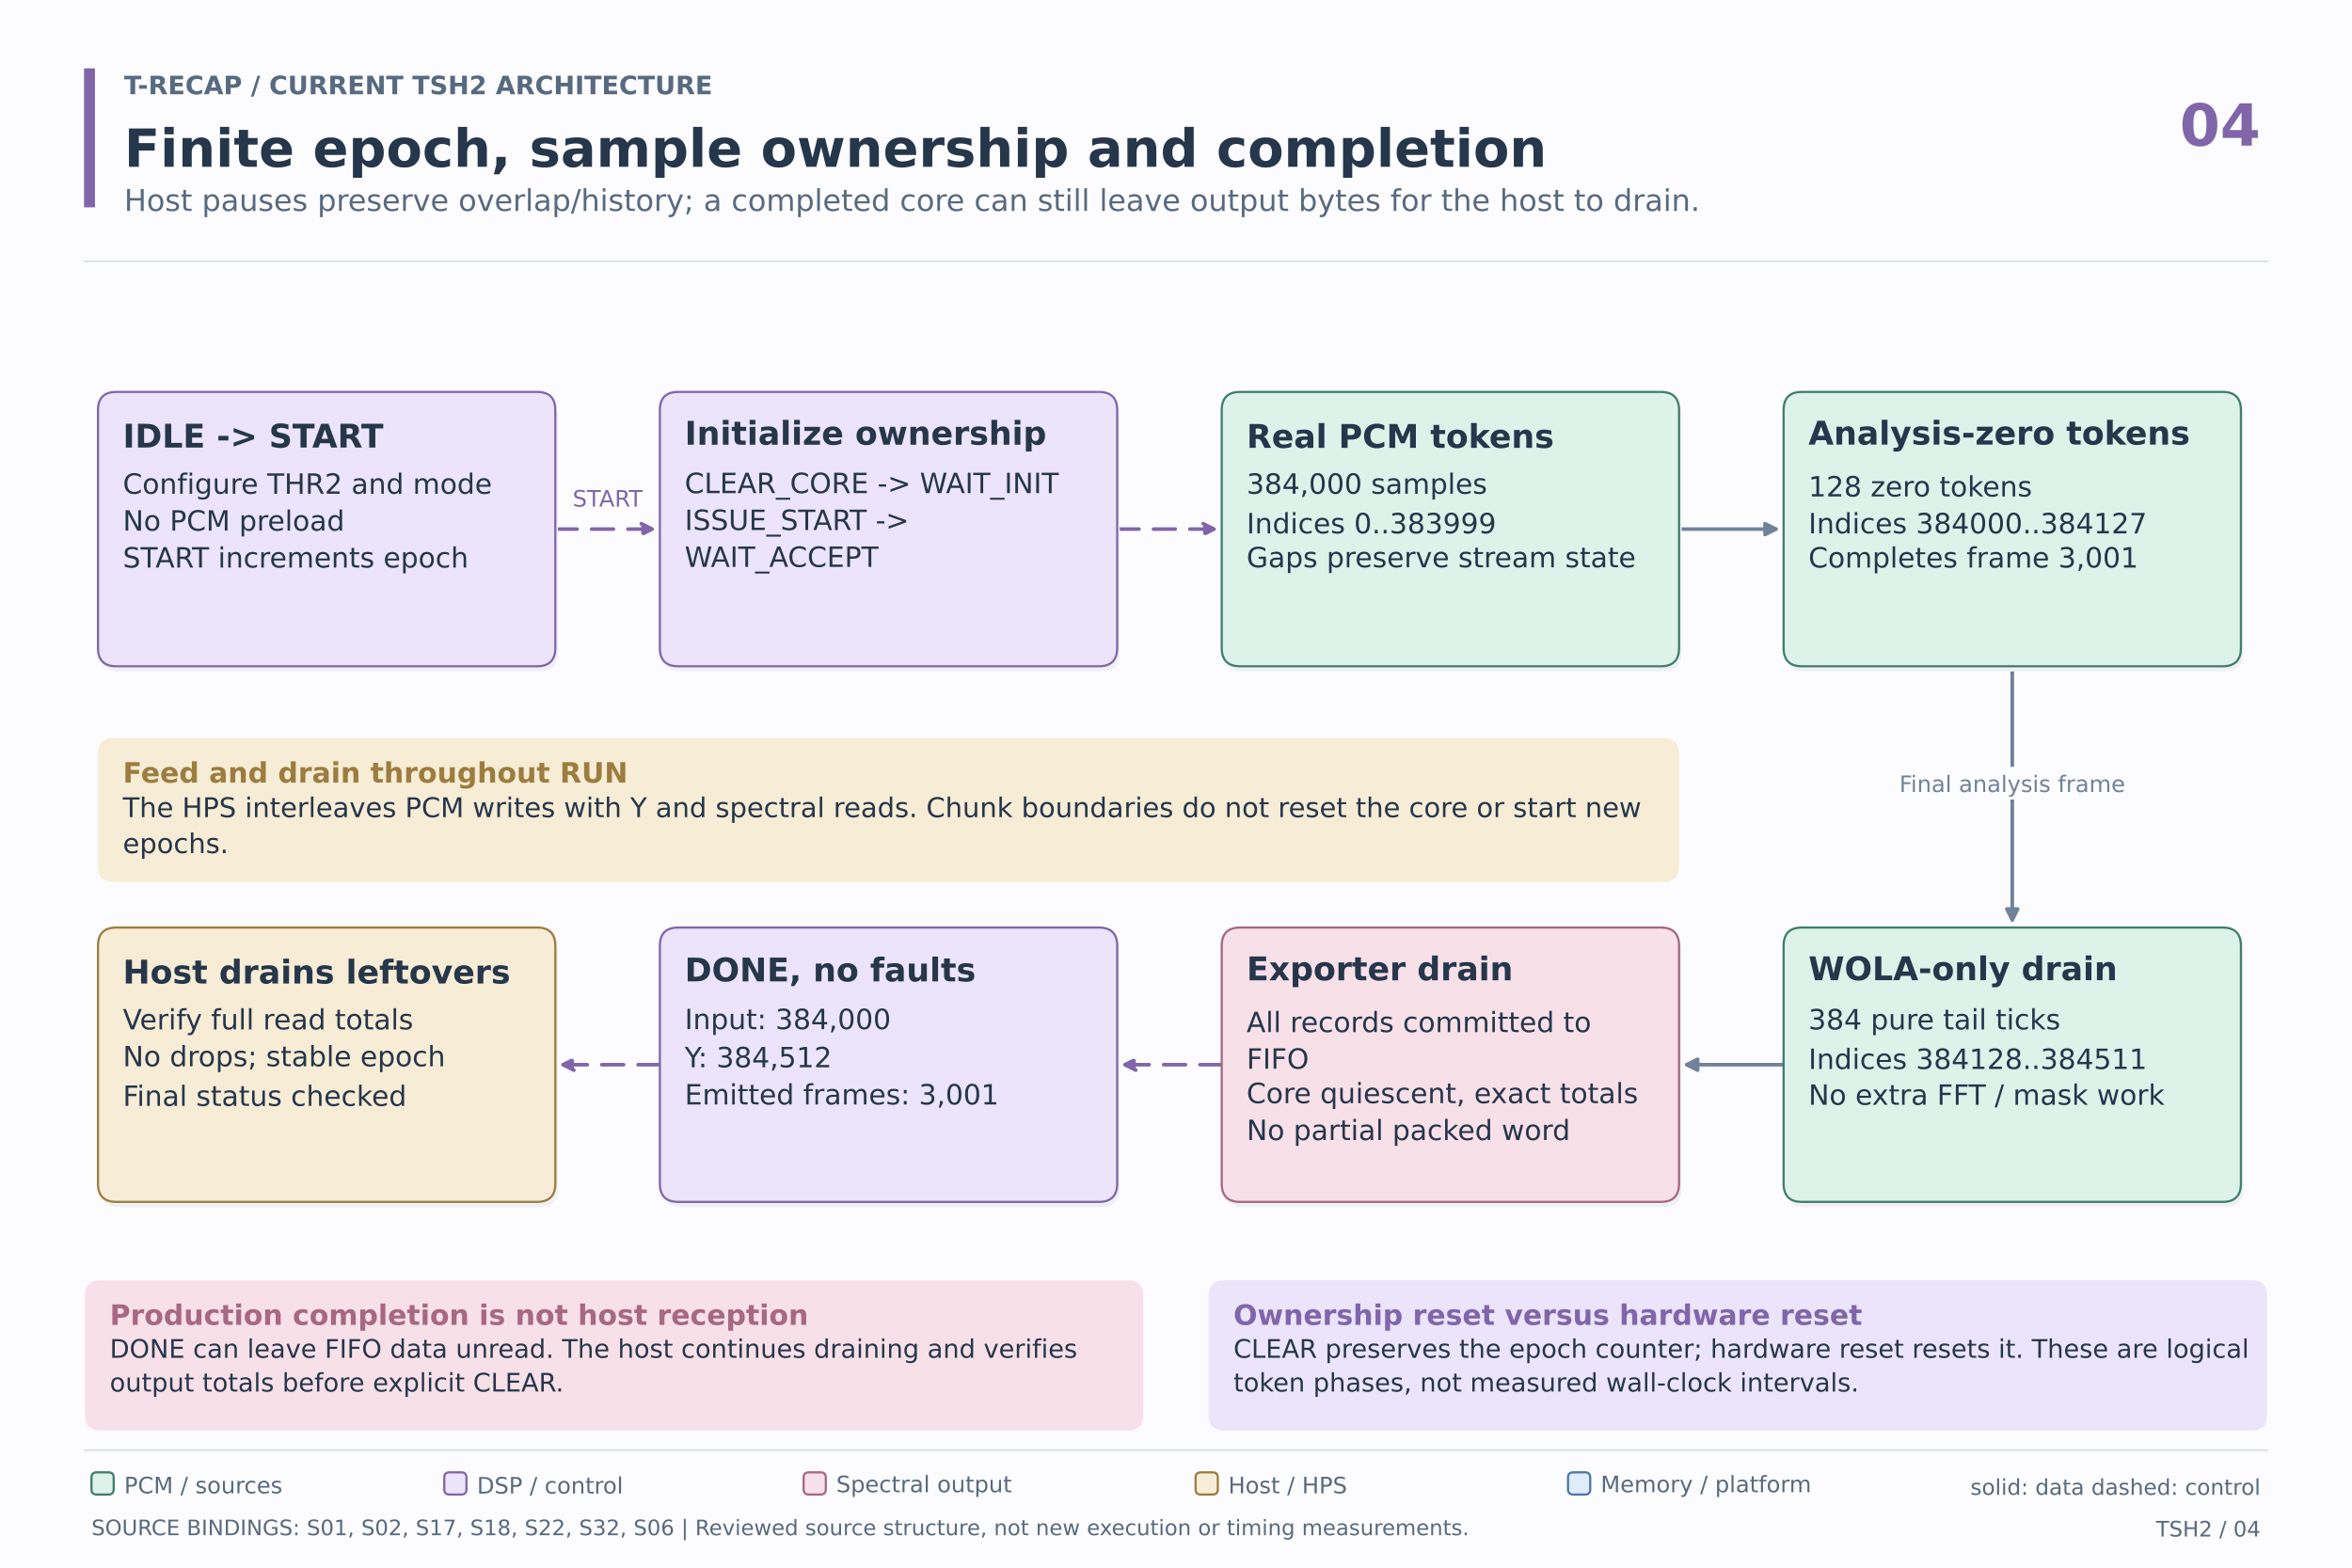
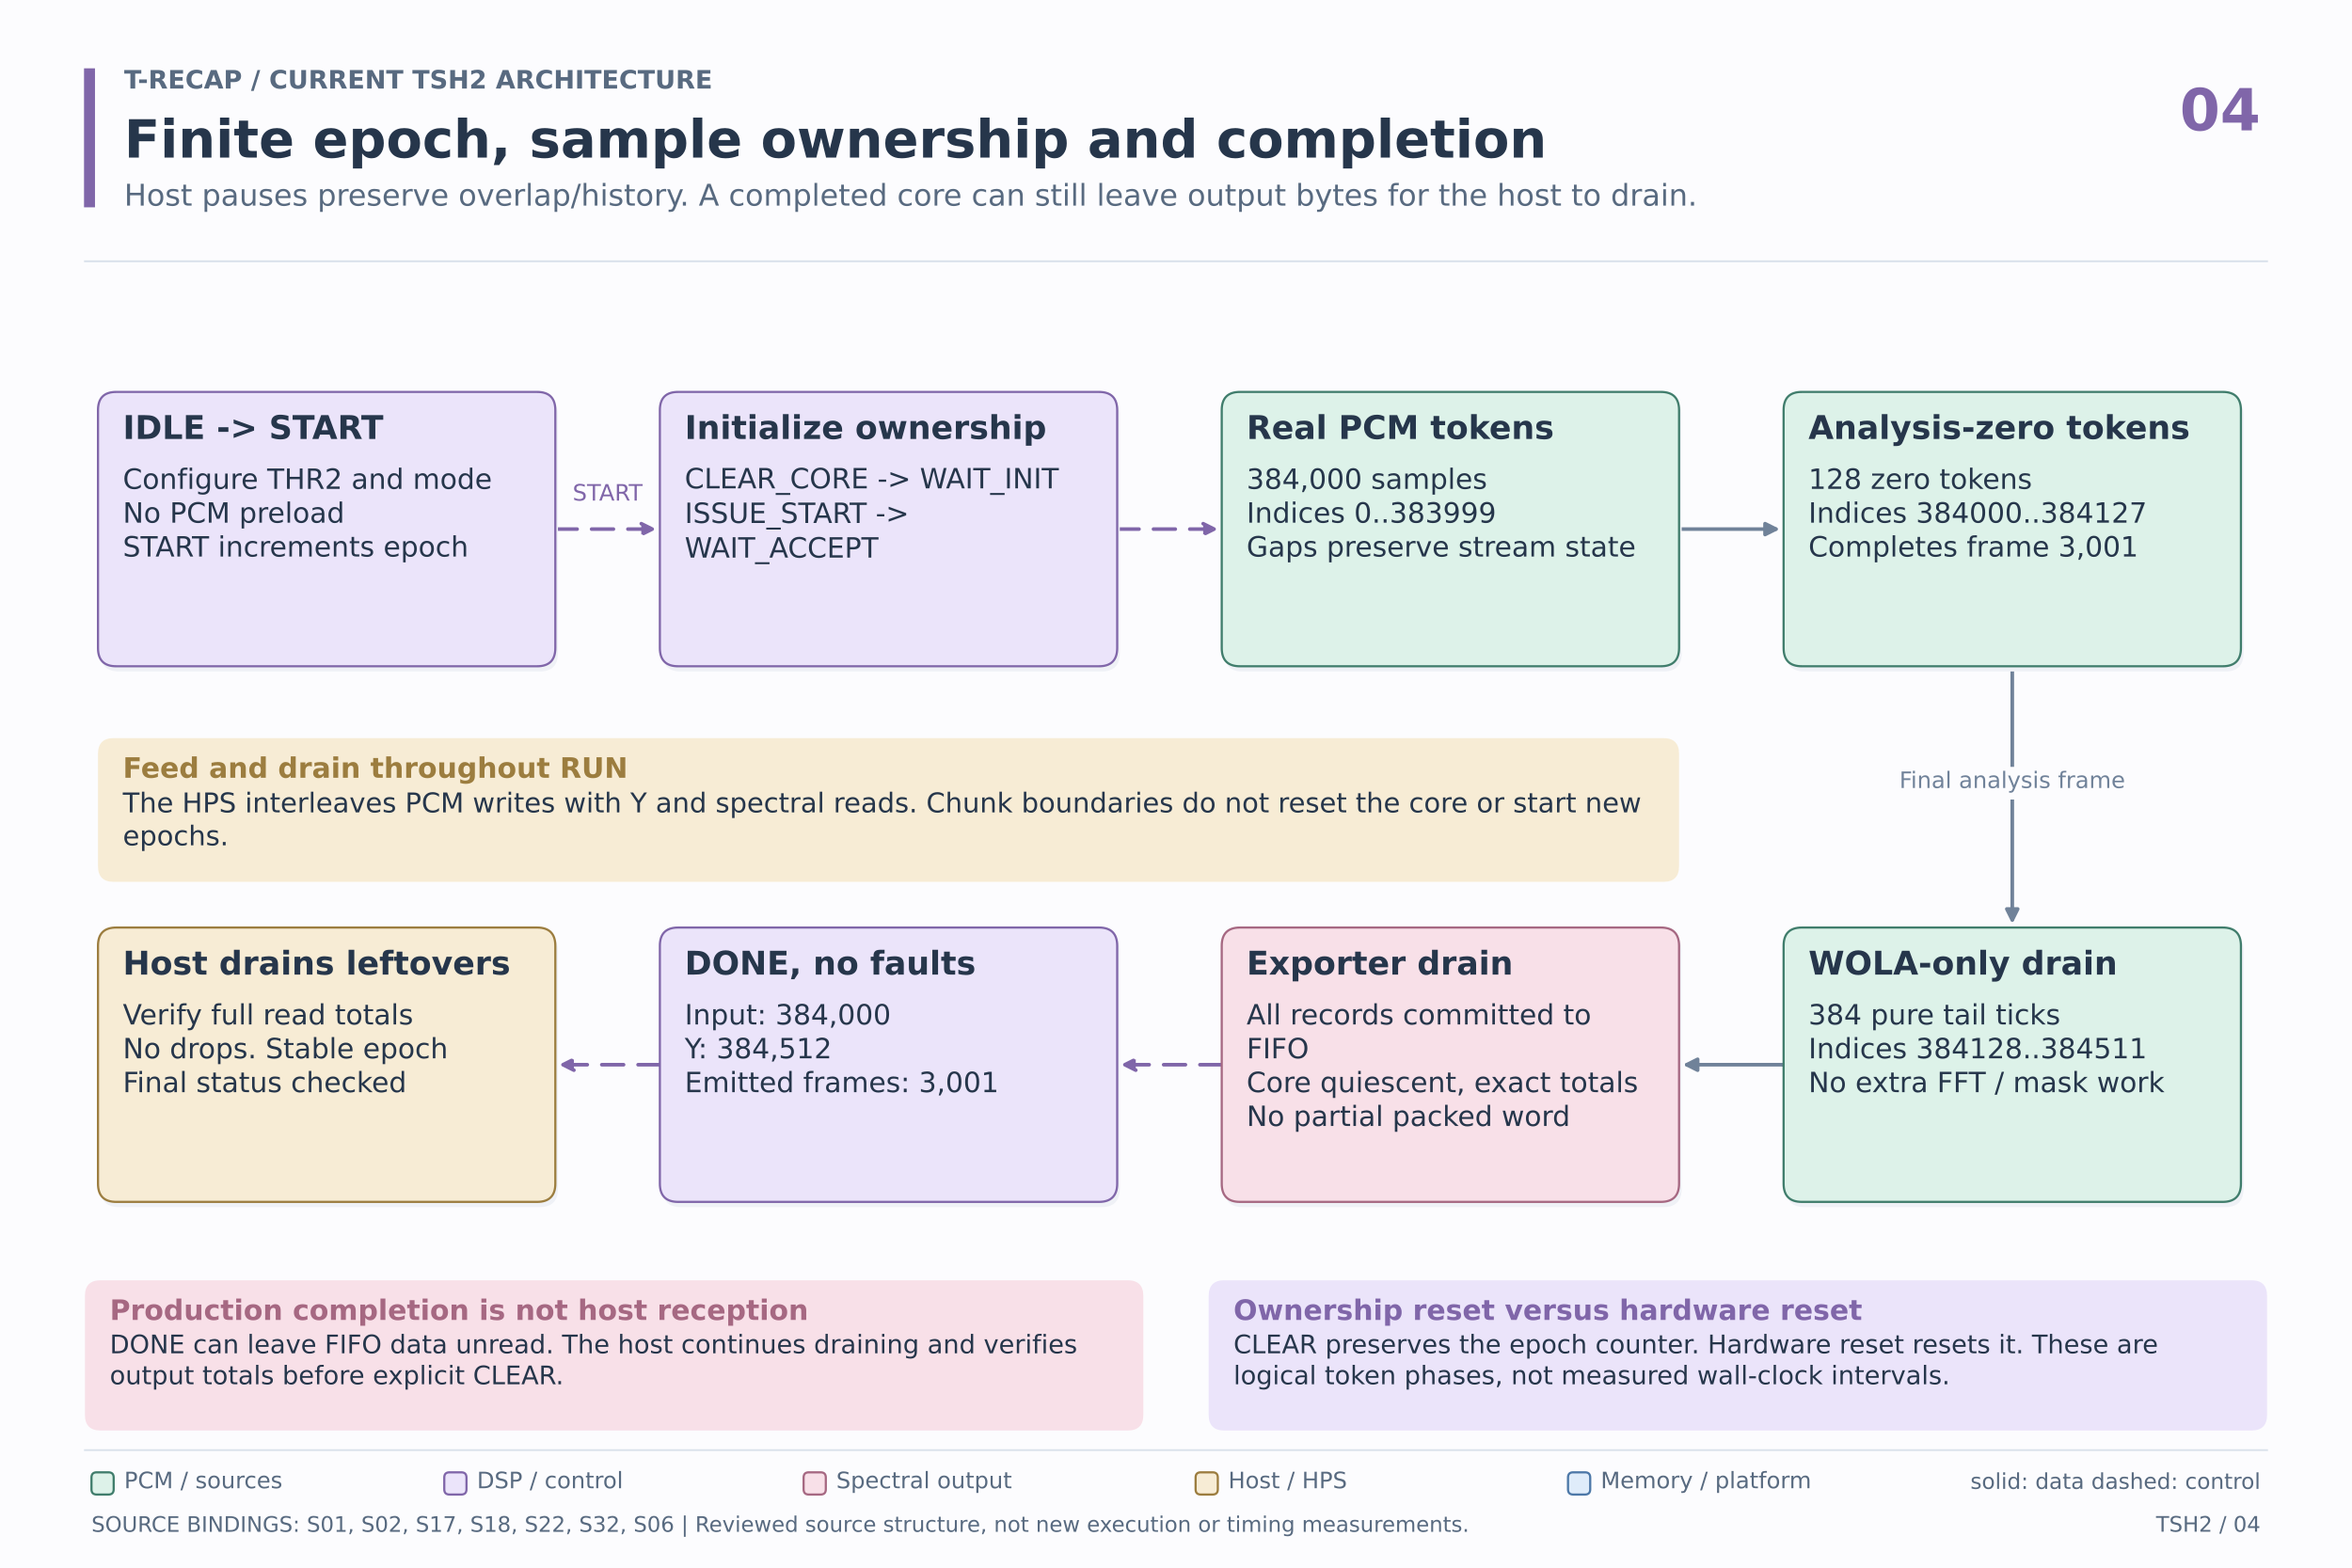
<svg xmlns="http://www.w3.org/2000/svg" width="1296pt" height="864pt" viewBox="0 0 1296 864" version="1.1">
  <defs>
    <style type="text/css">*{stroke-linejoin: round; stroke-linecap: butt}</style>
  </defs>
  <g id="figure_1">
    <g id="patch_1">
      <path d="M 0 864 L 1296 864 L 1296 0 L 0 0 z " style="fill: #fcfcfe" />
    </g>
    <g id="axes_1">
      <g id="patch_2">
        <path d="M 0 0 L 1296 0 L 1296 864 L 0 864 z " clip-path="url(#p8a27c2ca8c)" style="fill: #fcfcfe; stroke: #fcfcfe; stroke-linejoin: miter" />
      </g>
      <g id="patch_3">
        <path d="M 46.8 38.16 L 51.84 38.16 L 51.84 113.76 L 46.8 113.76 z " clip-path="url(#p8a27c2ca8c)" style="fill: #8066a9; stroke: #8066a9; stroke-linejoin: miter" />
      </g>
      <g id="line2d_1">
        <path d="M 306 291.6 " clip-path="url(#p8a27c2ca8c)" style="fill: none; stroke-dasharray: 12,8; stroke-dashoffset: 0; stroke: #8066a9; stroke-width: 2" />
      </g>
      <g id="patch_4">
        <path d="M 306 291.6 Q 333.8 291.6 359.364 291.6 " clip-path="url(#p8a27c2ca8c)" style="fill: none; stroke-dasharray: 12,8; stroke-dashoffset: 0; stroke: #8066a9; stroke-width: 2; stroke-linecap: round" />
        <path d="M 353.364 288.6 L 359.364 291.6 L 353.364 294.6 z " clip-path="url(#p8a27c2ca8c)" style="fill: #8066a9; stroke-dasharray: 12,8; stroke-dashoffset: 0; stroke: #8066a9; stroke-width: 2; stroke-linecap: round" />
      </g>
      <g id="line2d_2">
        <path d="M 615.6 291.6 " clip-path="url(#p8a27c2ca8c)" style="fill: none; stroke-dasharray: 12,8; stroke-dashoffset: 0; stroke: #8066a9; stroke-width: 2" />
      </g>
      <g id="patch_5">
        <path d="M 615.6 291.6 Q 643.4 291.6 668.964 291.6 " clip-path="url(#p8a27c2ca8c)" style="fill: none; stroke-dasharray: 12,8; stroke-dashoffset: 0; stroke: #8066a9; stroke-width: 2; stroke-linecap: round" />
        <path d="M 662.964 288.6 L 668.964 291.6 L 662.964 294.6 z " clip-path="url(#p8a27c2ca8c)" style="fill: #8066a9; stroke-dasharray: 12,8; stroke-dashoffset: 0; stroke: #8066a9; stroke-width: 2; stroke-linecap: round" />
      </g>
      <g id="line2d_3">
        <path d="M 925.2 291.6 " clip-path="url(#p8a27c2ca8c)" style="fill: none; stroke: #708299; stroke-width: 2; stroke-linecap: square" />
      </g>
      <g id="patch_6">
        <path d="M 925.2 291.6 Q 953 291.6 978.564 291.6 " clip-path="url(#p8a27c2ca8c)" style="fill: none; stroke: #708299; stroke-width: 2; stroke-linecap: round" />
        <path d="M 972.564 288.6 L 978.564 291.6 L 972.564 294.6 z " clip-path="url(#p8a27c2ca8c)" style="fill: #708299; stroke: #708299; stroke-width: 2; stroke-linecap: round" />
      </g>
      <g id="line2d_4">
        <path d="M 1108.8 367.2 " clip-path="url(#p8a27c2ca8c)" style="fill: none; stroke: #708299; stroke-width: 2; stroke-linecap: square" />
      </g>
      <g id="patch_7">
        <path d="M 1108.8 367.2 Q 1108.8 438.2 1108.8 506.964 " clip-path="url(#p8a27c2ca8c)" style="fill: none; stroke: #708299; stroke-width: 2; stroke-linecap: round" />
        <path d="M 1111.8 500.964 L 1108.8 506.964 L 1105.8 500.964 z " clip-path="url(#p8a27c2ca8c)" style="fill: #708299; stroke: #708299; stroke-width: 2; stroke-linecap: round" />
      </g>
      <g id="line2d_5">
        <path d="M 982.8 586.8 " clip-path="url(#p8a27c2ca8c)" style="fill: none; stroke: #708299; stroke-width: 2; stroke-linecap: square" />
      </g>
      <g id="patch_8">
        <path d="M 982.8 586.8 Q 955 586.8 929.436 586.8 " clip-path="url(#p8a27c2ca8c)" style="fill: none; stroke: #708299; stroke-width: 2; stroke-linecap: round" />
        <path d="M 935.436 589.8 L 929.436 586.8 L 935.436 583.8 z " clip-path="url(#p8a27c2ca8c)" style="fill: #708299; stroke: #708299; stroke-width: 2; stroke-linecap: round" />
      </g>
      <g id="line2d_6">
        <path d="M 673.2 586.8 " clip-path="url(#p8a27c2ca8c)" style="fill: none; stroke-dasharray: 12,8; stroke-dashoffset: 0; stroke: #8066a9; stroke-width: 2" />
      </g>
      <g id="patch_9">
        <path d="M 673.2 586.8 Q 645.4 586.8 619.836 586.8 " clip-path="url(#p8a27c2ca8c)" style="fill: none; stroke-dasharray: 12,8; stroke-dashoffset: 0; stroke: #8066a9; stroke-width: 2; stroke-linecap: round" />
        <path d="M 625.836 589.8 L 619.836 586.8 L 625.836 583.8 z " clip-path="url(#p8a27c2ca8c)" style="fill: #8066a9; stroke-dasharray: 12,8; stroke-dashoffset: 0; stroke: #8066a9; stroke-width: 2; stroke-linecap: round" />
      </g>
      <g id="line2d_7">
        <path d="M 363.6 586.8 " clip-path="url(#p8a27c2ca8c)" style="fill: none; stroke-dasharray: 12,8; stroke-dashoffset: 0; stroke: #8066a9; stroke-width: 2" />
      </g>
      <g id="patch_10">
        <path d="M 363.6 586.8 Q 335.8 586.8 310.236 586.8 " clip-path="url(#p8a27c2ca8c)" style="fill: none; stroke-dasharray: 12,8; stroke-dashoffset: 0; stroke: #8066a9; stroke-width: 2; stroke-linecap: round" />
        <path d="M 316.236 589.8 L 310.236 586.8 L 316.236 583.8 z " clip-path="url(#p8a27c2ca8c)" style="fill: #8066a9; stroke-dasharray: 12,8; stroke-dashoffset: 0; stroke: #8066a9; stroke-width: 2; stroke-linecap: round" />
      </g>
      <g id="line2d_8">
        <path d="M 46.8 144 L 1249.2 144 " clip-path="url(#p8a27c2ca8c)" style="fill: none; stroke: #d8e0ea; stroke-linecap: square" />
      </g>
      <g id="patch_11">
        <path d="M 65.52 218.88 L 297.36 218.88 Q 307.44 218.88 307.44 228.96 L 307.44 360 Q 307.44 370.08 297.36 370.08 L 65.52 370.08 Q 55.44 370.08 55.44 360 L 55.44 228.96 Q 55.44 218.88 65.52 218.88 z " clip-path="url(#p8a27c2ca8c)" style="fill: #eff1f6" />
      </g>
      <g id="patch_12">
        <path d="M 375.12 218.88 L 606.96 218.88 Q 617.04 218.88 617.04 228.96 L 617.04 360 Q 617.04 370.08 606.96 370.08 L 375.12 370.08 Q 365.04 370.08 365.04 360 L 365.04 228.96 Q 365.04 218.88 375.12 218.88 z " clip-path="url(#p8a27c2ca8c)" style="fill: #eff1f6" />
      </g>
      <g id="patch_13">
        <path d="M 684.72 218.88 L 916.56 218.88 Q 926.64 218.88 926.64 228.96 L 926.64 360 Q 926.64 370.08 916.56 370.08 L 684.72 370.08 Q 674.64 370.08 674.64 360 L 674.64 228.96 Q 674.64 218.88 684.72 218.88 z " clip-path="url(#p8a27c2ca8c)" style="fill: #eff1f6" />
      </g>
      <g id="patch_14">
        <path d="M 994.32 218.88 L 1226.16 218.88 Q 1236.24 218.88 1236.24 228.96 L 1236.24 360 Q 1236.24 370.08 1226.16 370.08 L 994.32 370.08 Q 984.24 370.08 984.24 360 L 984.24 228.96 Q 984.24 218.88 994.32 218.88 z " clip-path="url(#p8a27c2ca8c)" style="fill: #eff1f6" />
      </g>
      <g id="patch_15">
        <path d="M 65.52 514.08 L 297.36 514.08 Q 307.44 514.08 307.44 524.16 L 307.44 655.2 Q 307.44 665.28 297.36 665.28 L 65.52 665.28 Q 55.44 665.28 55.44 655.2 L 55.44 524.16 Q 55.44 514.08 65.52 514.08 z " clip-path="url(#p8a27c2ca8c)" style="fill: #eff1f6" />
      </g>
      <g id="patch_16">
        <path d="M 375.12 514.08 L 606.96 514.08 Q 617.04 514.08 617.04 524.16 L 617.04 655.2 Q 617.04 665.28 606.96 665.28 L 375.12 665.28 Q 365.04 665.28 365.04 655.2 L 365.04 524.16 Q 365.04 514.08 375.12 514.08 z " clip-path="url(#p8a27c2ca8c)" style="fill: #eff1f6" />
      </g>
      <g id="patch_17">
        <path d="M 684.72 514.08 L 916.56 514.08 Q 926.64 514.08 926.64 524.16 L 926.64 655.2 Q 926.64 665.28 916.56 665.28 L 684.72 665.28 Q 674.64 665.28 674.64 655.2 L 674.64 524.16 Q 674.64 514.08 684.72 514.08 z " clip-path="url(#p8a27c2ca8c)" style="fill: #eff1f6" />
      </g>
      <g id="patch_18">
        <path d="M 994.32 514.08 L 1226.16 514.08 Q 1236.24 514.08 1236.24 524.16 L 1236.24 655.2 Q 1236.24 665.28 1226.16 665.28 L 994.32 665.28 Q 984.24 665.28 984.24 655.2 L 984.24 524.16 Q 984.24 514.08 994.32 514.08 z " clip-path="url(#p8a27c2ca8c)" style="fill: #eff1f6" />
      </g>
      <g id="patch_19">
        <path d="M 62.64 406.8 L 916.56 406.8 Q 925.2 406.8 925.2 415.44 L 925.2 477.36 Q 925.2 486 916.56 486 L 62.64 486 Q 54 486 54 477.36 L 54 415.44 Q 54 406.8 62.64 406.8 z " clip-path="url(#p8a27c2ca8c)" style="fill: #f7ecd5" />
      </g>
      <g id="patch_20">
        <path d="M 55.44 705.6 L 621.36 705.6 Q 630 705.6 630 714.24 L 630 779.76 Q 630 788.4 621.36 788.4 L 55.44 788.4 Q 46.8 788.4 46.8 779.76 L 46.8 714.24 Q 46.8 705.6 55.44 705.6 z " clip-path="url(#p8a27c2ca8c)" style="fill: #f8e0e8" />
      </g>
      <g id="patch_21">
        <path d="M 674.64 705.6 L 1240.56 705.6 Q 1249.2 705.6 1249.2 714.24 L 1249.2 779.76 Q 1249.2 788.4 1240.56 788.4 L 674.64 788.4 Q 666 788.4 666 779.76 L 666 714.24 Q 666 705.6 674.64 705.6 z " clip-path="url(#p8a27c2ca8c)" style="fill: #ebe4fa" />
      </g>
      <g id="line2d_9">
        <path d="M 46.8 799.2 L 1249.2 799.2 " clip-path="url(#p8a27c2ca8c)" style="fill: none; stroke: #d8e0ea; stroke-linecap: square" />
      </g>
      <g id="patch_22">
        <path d="M 53.28 811.44 L 59.76 811.44 Q 62.64 811.44 62.64 814.32 L 62.64 820.8 Q 62.64 823.68 59.76 823.68 L 53.28 823.68 Q 50.4 823.68 50.4 820.8 L 50.4 814.32 Q 50.4 811.44 53.28 811.44 z " clip-path="url(#p8a27c2ca8c)" style="fill: #ddf2e9; stroke: #407d6c; stroke-width: 1.2; stroke-linejoin: miter" />
      </g>
      <g id="patch_23">
        <path d="M 247.68 811.44 L 254.16 811.44 Q 257.04 811.44 257.04 814.32 L 257.04 820.8 Q 257.04 823.68 254.16 823.68 L 247.68 823.68 Q 244.8 823.68 244.8 820.8 L 244.8 814.32 Q 244.8 811.44 247.68 811.44 z " clip-path="url(#p8a27c2ca8c)" style="fill: #ebe4fa; stroke: #8066a9; stroke-width: 1.2; stroke-linejoin: miter" />
      </g>
      <g id="patch_24">
        <path d="M 445.68 811.44 L 452.16 811.44 Q 455.04 811.44 455.04 814.32 L 455.04 820.8 Q 455.04 823.68 452.16 823.68 L 445.68 823.68 Q 442.8 823.68 442.8 820.8 L 442.8 814.32 Q 442.8 811.44 445.68 811.44 z " clip-path="url(#p8a27c2ca8c)" style="fill: #f8e0e8; stroke: #a66882; stroke-width: 1.2; stroke-linejoin: miter" />
      </g>
      <g id="patch_25">
        <path d="M 661.68 811.44 L 668.16 811.44 Q 671.04 811.44 671.04 814.32 L 671.04 820.8 Q 671.04 823.68 668.16 823.68 L 661.68 823.68 Q 658.8 823.68 658.8 820.8 L 658.8 814.32 Q 658.8 811.44 661.68 811.44 z " clip-path="url(#p8a27c2ca8c)" style="fill: #f7ecd5; stroke: #9c7d3f; stroke-width: 1.2; stroke-linejoin: miter" />
      </g>
      <g id="patch_26">
        <path d="M 866.88 811.44 L 873.36 811.44 Q 876.24 811.44 876.24 814.32 L 876.24 820.8 Q 876.24 823.68 873.36 823.68 L 866.88 823.68 Q 864 823.68 864 820.8 L 864 814.32 Q 864 811.44 866.88 811.44 z " clip-path="url(#p8a27c2ca8c)" style="fill: #dfecfa; stroke: #4d78a8; stroke-width: 1.2; stroke-linejoin: miter" />
      </g>
      <g id="patch_27">
        <path d="M 64.08 216 L 295.92 216 Q 306 216 306 226.08 L 306 357.12 Q 306 367.2 295.92 367.2 L 64.08 367.2 Q 54 367.2 54 357.12 L 54 226.08 Q 54 216 64.08 216 z " clip-path="url(#p8a27c2ca8c)" style="fill: #ebe4fa; stroke: #8066a9; stroke-width: 1.2; stroke-linejoin: miter" />
      </g>
      <g id="patch_28">
        <path d="M 373.68 216 L 605.52 216 Q 615.6 216 615.6 226.08 L 615.6 357.12 Q 615.6 367.2 605.52 367.2 L 373.68 367.2 Q 363.6 367.2 363.6 357.12 L 363.6 226.08 Q 363.6 216 373.68 216 z " clip-path="url(#p8a27c2ca8c)" style="fill: #ebe4fa; stroke: #8066a9; stroke-width: 1.2; stroke-linejoin: miter" />
      </g>
      <g id="patch_29">
        <path d="M 683.28 216 L 915.12 216 Q 925.2 216 925.2 226.08 L 925.2 357.12 Q 925.2 367.2 915.12 367.2 L 683.28 367.2 Q 673.2 367.2 673.2 357.12 L 673.2 226.08 Q 673.2 216 683.28 216 z " clip-path="url(#p8a27c2ca8c)" style="fill: #ddf2e9; stroke: #407d6c; stroke-width: 1.2; stroke-linejoin: miter" />
      </g>
      <g id="patch_30">
        <path d="M 992.88 216 L 1224.72 216 Q 1234.8 216 1234.8 226.08 L 1234.8 357.12 Q 1234.8 367.2 1224.72 367.2 L 992.88 367.2 Q 982.8 367.2 982.8 357.12 L 982.8 226.08 Q 982.8 216 992.88 216 z " clip-path="url(#p8a27c2ca8c)" style="fill: #ddf2e9; stroke: #407d6c; stroke-width: 1.2; stroke-linejoin: miter" />
      </g>
      <g id="patch_31">
        <path d="M 64.08 511.2 L 295.92 511.2 Q 306 511.2 306 521.28 L 306 652.32 Q 306 662.4 295.92 662.4 L 64.08 662.4 Q 54 662.4 54 652.32 L 54 521.28 Q 54 511.2 64.08 511.2 z " clip-path="url(#p8a27c2ca8c)" style="fill: #f7ecd5; stroke: #9c7d3f; stroke-width: 1.2; stroke-linejoin: miter" />
      </g>
      <g id="patch_32">
        <path d="M 373.68 511.2 L 605.52 511.2 Q 615.6 511.2 615.6 521.28 L 615.6 652.32 Q 615.6 662.4 605.52 662.4 L 373.68 662.4 Q 363.6 662.4 363.6 652.32 L 363.6 521.28 Q 363.6 511.2 373.68 511.2 z " clip-path="url(#p8a27c2ca8c)" style="fill: #ebe4fa; stroke: #8066a9; stroke-width: 1.2; stroke-linejoin: miter" />
      </g>
      <g id="patch_33">
        <path d="M 683.28 511.2 L 915.12 511.2 Q 925.2 511.2 925.2 521.28 L 925.2 652.32 Q 925.2 662.4 915.12 662.4 L 683.28 662.4 Q 673.2 662.4 673.2 652.32 L 673.2 521.28 Q 673.2 511.2 683.28 511.2 z " clip-path="url(#p8a27c2ca8c)" style="fill: #f8e0e8; stroke: #a66882; stroke-width: 1.2; stroke-linejoin: miter" />
      </g>
      <g id="patch_34">
        <path d="M 992.88 511.2 L 1224.72 511.2 Q 1234.8 511.2 1234.8 521.28 L 1234.8 652.32 Q 1234.8 662.4 1224.72 662.4 L 992.88 662.4 Q 982.8 662.4 982.8 652.32 L 982.8 521.28 Q 982.8 511.2 992.88 511.2 z " clip-path="url(#p8a27c2ca8c)" style="fill: #ddf2e9; stroke: #407d6c; stroke-width: 1.2; stroke-linejoin: miter" />
      </g>
      <g id="patch_35">
-         <path d="M 313.897 264.24 L 355.702 264.24 Q 358.582 264.24 358.582 267.12 L 358.582 279.36 Q 358.582 282.24 355.702 282.24 L 313.897 282.24 Q 311.017 282.24 311.017 279.36 L 311.017 267.12 Q 311.017 264.24 313.897 264.24 z " clip-path="url(#p8a27c2ca8c)" style="fill: #fcfcfe" />
+         <path d="M 314.01 264.24 L 355.59 264.24 Q 358.47 264.24 358.47 267.12 L 358.47 279.36 Q 358.47 282.24 355.59 282.24 L 314.01 282.24 Q 311.13 282.24 311.13 279.36 L 311.13 267.12 Q 311.13 264.24 314.01 264.24 z " clip-path="url(#p8a27c2ca8c)" style="fill: #fcfcfe" />
      </g>
      <g id="patch_36">
-         <path d="M 1044.515 422.64 L 1173.085 422.64 Q 1175.965 422.64 1175.965 425.52 L 1175.965 437.76 Q 1175.965 440.64 1173.085 440.64 L 1044.515 440.64 Q 1041.635 440.64 1041.635 437.76 L 1041.635 425.52 Q 1041.635 422.64 1044.515 422.64 z " clip-path="url(#p8a27c2ca8c)" style="fill: #fcfcfe" />
+         <path d="M 1045.035 422.64 L 1172.565 422.64 Q 1175.445 422.64 1175.445 425.52 L 1175.445 437.76 Q 1175.445 440.64 1172.565 440.64 L 1045.035 440.64 Q 1042.155 440.64 1042.155 437.76 L 1042.155 425.52 Q 1042.155 422.64 1045.035 422.64 z " clip-path="url(#p8a27c2ca8c)" style="fill: #fcfcfe" />
      </g>
      <g id="text_1">
-         <text style="font-size: 12.5px; font-family: 'DejaVu Sans'; text-anchor: middle; fill: #8066a9" x="334.8" y="279.2" transform="rotate(-0 334.8 279.1998)">START</text>
+         <text style="font-size: 12.5px; font-family: 'DejaVu Sans'; text-anchor: middle; fill: #8066a9" x="334.8" y="275.898" transform="rotate(-0 334.8 275.898)">START</text>
      </g>
      <g id="text_2">
-         <text style="font-size: 12.5px; font-family: 'DejaVu Sans'; text-anchor: middle; fill: #708299" x="1108.8" y="436.499" transform="rotate(-0 1108.8 436.4992)">Final analysis frame</text>
+         <text style="font-size: 12.5px; font-family: 'DejaVu Sans'; text-anchor: middle; fill: #708299" x="1108.8" y="434.298" transform="rotate(-0 1108.8 434.298)">Final analysis frame</text>
      </g>
      <g id="text_3">
-         <text style="font-weight: 700; font-size: 14px; font-family: 'DejaVu Sans'; text-anchor: start; fill: #586a80" x="68.4" y="51.946" transform="rotate(-0 68.4 51.94562)">T-RECAP  /  CURRENT TSH2 ARCHITECTURE</text>
+         <text style="font-weight: 700; font-size: 14px; font-family: 'DejaVu Sans'; text-anchor: start; fill: #586a80" x="68.4" y="48.798" transform="rotate(-0 68.4 48.79781)">T-RECAP  /  CURRENT TSH2 ARCHITECTURE</text>
      </g>
      <g id="text_4">
-         <text style="font-weight: 700; font-size: 29px; font-family: 'DejaVu Sans'; text-anchor: start; fill: #26364b" x="68.4" y="91.942" transform="rotate(-0 68.4 91.94219)">Finite epoch, sample ownership and completion</text>
+         <text style="font-weight: 700; font-size: 29px; font-family: 'DejaVu Sans'; text-anchor: start; fill: #26364b" x="68.4" y="86.835" transform="rotate(-0 68.4 86.83547)">Finite epoch, sample ownership and completion</text>
      </g>
      <g id="text_5">
-         <text style="font-size: 16.5px; font-family: 'DejaVu Sans'; text-anchor: start; fill: #586a80" x="68.4" y="116.243" transform="rotate(-0 68.4 116.243)">Host pauses preserve overlap/history; a completed core can still leave output bytes for the host to drain.</text>
+         <text style="font-size: 16.5px; font-family: 'DejaVu Sans'; text-anchor: start; fill: #586a80" x="68.4" y="113.337" transform="rotate(-0 68.4 113.3374)">Host pauses preserve overlap/history. A completed core can still leave output bytes for the host to drain.</text>
      </g>
      <g id="text_6">
-         <text style="font-weight: 700; font-size: 32px; font-family: 'DejaVu Sans'; text-anchor: end; fill: #8066a9" x="1245.6" y="80.287" transform="rotate(-0 1245.6 80.2875)">04</text>
+         <text style="font-weight: 700; font-size: 32px; font-family: 'DejaVu Sans'; text-anchor: end; fill: #8066a9" x="1245.6" y="71.835" transform="rotate(-0 1245.6 71.835)">04</text>
      </g>
      <g id="text_7">
-         <text style="font-weight: 700; font-size: 18px; font-family: 'DejaVu Sans'; text-anchor: start; fill: #26364b" x="67.68" y="246.672" transform="rotate(-0 67.68 246.6717)">IDLE -&gt; START</text>
+         <text style="font-weight: 700; font-size: 18px; font-family: 'DejaVu Sans'; text-anchor: start; fill: #26364b" x="67.68" y="241.917" transform="rotate(-0 67.68 241.9172)">IDLE -&gt; START</text>
      </g>
      <g id="text_8">
-         <text style="font-size: 15.4px; font-family: 'DejaVu Sans'; fill: #26364b" transform="translate(67.68 272.1302)">Configure THR2 and mode</text>
-         <text style="font-size: 15.4px; font-family: 'DejaVu Sans'; fill: #26364b" transform="translate(67.68 292.4582)">No PCM preload</text>
-         <text style="font-size: 15.4px; font-family: 'DejaVu Sans'; fill: #26364b" transform="translate(67.68 312.7862)">START increments epoch</text>
+         <text style="font-size: 15.4px; font-family: 'DejaVu Sans'; fill: #26364b" transform="translate(67.68 269.4184)">Configure THR2 and mode</text>
+         <text style="font-size: 15.4px; font-family: 'DejaVu Sans'; fill: #26364b" transform="translate(67.68 288.0672)">No PCM preload</text>
+         <text style="font-size: 15.4px; font-family: 'DejaVu Sans'; fill: #26364b" transform="translate(67.68 306.716)">START increments epoch</text>
      </g>
      <g id="text_9">
-         <text style="font-weight: 700; font-size: 18px; font-family: 'DejaVu Sans'; text-anchor: start; fill: #26364b" x="377.28" y="245.087" transform="rotate(-0 377.28 245.0869)">Initialize ownership</text>
+         <text style="font-weight: 700; font-size: 18px; font-family: 'DejaVu Sans'; text-anchor: start; fill: #26364b" x="377.28" y="241.917" transform="rotate(-0 377.28 241.9172)">Initialize ownership</text>
      </g>
      <g id="text_10">
-         <text style="font-size: 15.4px; font-family: 'DejaVu Sans'; fill: #26364b" transform="translate(377.28 271.7801)">CLEAR_CORE -&gt; WAIT_INIT</text>
-         <text style="font-size: 15.4px; font-family: 'DejaVu Sans'; fill: #26364b" transform="translate(377.28 292.1081)">ISSUE_START -&gt;</text>
-         <text style="font-size: 15.4px; font-family: 'DejaVu Sans'; fill: #26364b" transform="translate(377.28 312.4361)">WAIT_ACCEPT</text>
+         <text style="font-size: 15.4px; font-family: 'DejaVu Sans'; fill: #26364b" transform="translate(377.28 269.1465)">CLEAR_CORE -&gt; WAIT_INIT</text>
+         <text style="font-size: 15.4px; font-family: 'DejaVu Sans'; fill: #26364b" transform="translate(377.28 288.2236)">ISSUE_START -&gt;</text>
+         <text style="font-size: 15.4px; font-family: 'DejaVu Sans'; fill: #26364b" transform="translate(377.28 307.3008)">WAIT_ACCEPT</text>
      </g>
      <g id="text_11">
-         <text style="font-weight: 700; font-size: 18px; font-family: 'DejaVu Sans'; text-anchor: start; fill: #26364b" x="686.88" y="246.831" transform="rotate(-0 686.88 246.8306)">Real PCM tokens</text>
+         <text style="font-weight: 700; font-size: 18px; font-family: 'DejaVu Sans'; text-anchor: start; fill: #26364b" x="686.88" y="241.917" transform="rotate(-0 686.88 241.9172)">Real PCM tokens</text>
      </g>
      <g id="text_12">
-         <text style="font-size: 15.4px; font-family: 'DejaVu Sans'; fill: #26364b" transform="translate(686.88 272.1302)">384,000 samples</text>
-         <text style="font-size: 15.4px; font-family: 'DejaVu Sans'; fill: #26364b" transform="translate(686.88 293.9501)">Indices 0..383999</text>
-         <text style="font-size: 15.4px; font-family: 'DejaVu Sans'; fill: #26364b" transform="translate(686.88 312.6503)">Gaps preserve stream state</text>
+         <text style="font-size: 15.4px; font-family: 'DejaVu Sans'; fill: #26364b" transform="translate(686.88 269.4184)">384,000 samples</text>
+         <text style="font-size: 15.4px; font-family: 'DejaVu Sans'; fill: #26364b" transform="translate(686.88 288.0672)">Indices 0..383999</text>
+         <text style="font-size: 15.4px; font-family: 'DejaVu Sans'; fill: #26364b" transform="translate(686.88 306.716)">Gaps preserve stream state</text>
      </g>
      <g id="text_13">
-         <text style="font-weight: 700; font-size: 18px; font-family: 'DejaVu Sans'; text-anchor: start; fill: #26364b" x="996.48" y="245.017" transform="rotate(-0 996.48 245.0166)">Analysis-zero tokens</text>
+         <text style="font-weight: 700; font-size: 18px; font-family: 'DejaVu Sans'; text-anchor: start; fill: #26364b" x="996.48" y="241.917" transform="rotate(-0 996.48 241.9172)">Analysis-zero tokens</text>
      </g>
      <g id="text_14">
-         <text style="font-size: 15.4px; font-family: 'DejaVu Sans'; fill: #26364b" transform="translate(996.48 273.6221)">128 zero tokens</text>
-         <text style="font-size: 15.4px; font-family: 'DejaVu Sans'; fill: #26364b" transform="translate(996.48 293.9501)">Indices 384000..384127</text>
-         <text style="font-size: 15.4px; font-family: 'DejaVu Sans'; fill: #26364b" transform="translate(996.48 312.7862)">Completes frame 3,001</text>
+         <text style="font-size: 15.4px; font-family: 'DejaVu Sans'; fill: #26364b" transform="translate(996.48 269.4184)">128 zero tokens</text>
+         <text style="font-size: 15.4px; font-family: 'DejaVu Sans'; fill: #26364b" transform="translate(996.48 288.0672)">Indices 384000..384127</text>
+         <text style="font-size: 15.4px; font-family: 'DejaVu Sans'; fill: #26364b" transform="translate(996.48 306.716)">Completes frame 3,001</text>
      </g>
      <g id="text_15">
-         <text style="font-weight: 700; font-size: 18px; font-family: 'DejaVu Sans'; text-anchor: start; fill: #26364b" x="67.68" y="542.031" transform="rotate(-0 67.68 542.0306)">Host drains leftovers</text>
+         <text style="font-weight: 700; font-size: 18px; font-family: 'DejaVu Sans'; text-anchor: start; fill: #26364b" x="67.68" y="537.117" transform="rotate(-0 67.68 537.1172)">Host drains leftovers</text>
      </g>
      <g id="text_16">
-         <text style="font-size: 15.4px; font-family: 'DejaVu Sans'; fill: #26364b" transform="translate(67.68 567.3302)">Verify full read totals</text>
-         <text style="font-size: 15.4px; font-family: 'DejaVu Sans'; fill: #26364b" transform="translate(67.68 587.6582)">No drops; stable epoch</text>
-         <text style="font-size: 15.4px; font-family: 'DejaVu Sans'; fill: #26364b" transform="translate(67.68 609.4781)">Final status checked</text>
+         <text style="font-size: 15.4px; font-family: 'DejaVu Sans'; fill: #26364b" transform="translate(67.68 564.6184)">Verify full read totals</text>
+         <text style="font-size: 15.4px; font-family: 'DejaVu Sans'; fill: #26364b" transform="translate(67.68 583.2672)">No drops. Stable epoch</text>
+         <text style="font-size: 15.4px; font-family: 'DejaVu Sans'; fill: #26364b" transform="translate(67.68 601.916)">Final status checked</text>
      </g>
      <g id="text_17">
-         <text style="font-weight: 700; font-size: 18px; font-family: 'DejaVu Sans'; text-anchor: start; fill: #26364b" x="377.28" y="540.88" transform="rotate(-0 377.28 540.8803)">DONE, no faults</text>
+         <text style="font-weight: 700; font-size: 18px; font-family: 'DejaVu Sans'; text-anchor: start; fill: #26364b" x="377.28" y="537.117" transform="rotate(-0 377.28 537.1172)">DONE, no faults</text>
      </g>
      <g id="text_18">
-         <text style="font-size: 15.4px; font-family: 'DejaVu Sans'; fill: #26364b" transform="translate(377.28 567.1943)">Input: 384,000</text>
-         <text style="font-size: 15.4px; font-family: 'DejaVu Sans'; fill: #26364b" transform="translate(377.28 588.2285)">Y: 384,512</text>
-         <text style="font-size: 15.4px; font-family: 'DejaVu Sans'; fill: #26364b" transform="translate(377.28 608.6925)">Emitted frames: 3,001</text>
+         <text style="font-size: 15.4px; font-family: 'DejaVu Sans'; fill: #26364b" transform="translate(377.28 564.6184)">Input: 384,000</text>
+         <text style="font-size: 15.4px; font-family: 'DejaVu Sans'; fill: #26364b" transform="translate(377.28 583.2672)">Y: 384,512</text>
+         <text style="font-size: 15.4px; font-family: 'DejaVu Sans'; fill: #26364b" transform="translate(377.28 601.916)">Emitted frames: 3,001</text>
      </g>
      <g id="text_19">
-         <text style="font-weight: 700; font-size: 18px; font-family: 'DejaVu Sans'; text-anchor: start; fill: #26364b" x="686.88" y="540.287" transform="rotate(-0 686.88 540.2869)">Exporter drain</text>
+         <text style="font-weight: 700; font-size: 18px; font-family: 'DejaVu Sans'; text-anchor: start; fill: #26364b" x="686.88" y="537.117" transform="rotate(-0 686.88 537.1172)">Exporter drain</text>
      </g>
      <g id="text_20">
-         <text style="font-size: 15.4px; font-family: 'DejaVu Sans'; fill: #26364b" transform="translate(686.88 568.8221)">All records committed to</text>
-         <text style="font-size: 15.4px; font-family: 'DejaVu Sans'; fill: #26364b" transform="translate(686.88 589.0142)">FIFO</text>
-         <text style="font-size: 15.4px; font-family: 'DejaVu Sans'; fill: #26364b" transform="translate(686.88 607.9862)">Core quiescent, exact totals</text>
-         <text style="font-size: 15.4px; font-family: 'DejaVu Sans'; fill: #26364b" transform="translate(686.88 628.3142)">No partial packed word</text>
+         <text style="font-size: 15.4px; font-family: 'DejaVu Sans'; fill: #26364b" transform="translate(686.88 564.6184)">All records committed to</text>
+         <text style="font-size: 15.4px; font-family: 'DejaVu Sans'; fill: #26364b" transform="translate(686.88 583.2672)">FIFO</text>
+         <text style="font-size: 15.4px; font-family: 'DejaVu Sans'; fill: #26364b" transform="translate(686.88 601.916)">Core quiescent, exact totals</text>
+         <text style="font-size: 15.4px; font-family: 'DejaVu Sans'; fill: #26364b" transform="translate(686.88 620.5649)">No partial packed word</text>
      </g>
      <g id="text_21">
-         <text style="font-weight: 700; font-size: 18px; font-family: 'DejaVu Sans'; text-anchor: start; fill: #26364b" x="996.48" y="540.217" transform="rotate(-0 996.48 540.2166)">WOLA-only drain</text>
+         <text style="font-weight: 700; font-size: 18px; font-family: 'DejaVu Sans'; text-anchor: start; fill: #26364b" x="996.48" y="537.117" transform="rotate(-0 996.48 537.1172)">WOLA-only drain</text>
      </g>
      <g id="text_22">
-         <text style="font-size: 15.4px; font-family: 'DejaVu Sans'; fill: #26364b" transform="translate(996.48 567.3302)">384 pure tail ticks</text>
-         <text style="font-size: 15.4px; font-family: 'DejaVu Sans'; fill: #26364b" transform="translate(996.48 589.1501)">Indices 384128..384511</text>
-         <text style="font-size: 15.4px; font-family: 'DejaVu Sans'; fill: #26364b" transform="translate(996.48 608.8729)">No extra FFT / mask work</text>
+         <text style="font-size: 15.4px; font-family: 'DejaVu Sans'; fill: #26364b" transform="translate(996.48 564.6184)">384 pure tail ticks</text>
+         <text style="font-size: 15.4px; font-family: 'DejaVu Sans'; fill: #26364b" transform="translate(996.48 583.2672)">Indices 384128..384511</text>
+         <text style="font-size: 15.4px; font-family: 'DejaVu Sans'; fill: #26364b" transform="translate(996.48 601.916)">No extra FFT / mask work</text>
      </g>
      <g id="text_23">
-         <text style="font-weight: 700; font-size: 15.5px; font-family: 'DejaVu Sans'; text-anchor: start; fill: #9c7d3f" x="67.68" y="431.326" transform="rotate(-0 67.68 431.3265)">Feed and drain throughout RUN</text>
+         <text style="font-weight: 700; font-size: 15.5px; font-family: 'DejaVu Sans'; text-anchor: start; fill: #9c7d3f" x="67.68" y="428.658" transform="rotate(-0 67.68 428.6576)">Feed and drain throughout RUN</text>
      </g>
      <g id="text_24">
-         <text style="font-size: 15px; font-family: 'DejaVu Sans'; fill: #26364b" transform="translate(67.68 450.3591)">The HPS interleaves PCM writes with Y and spectral reads. Chunk boundaries do not reset the core or start new</text>
-         <text style="font-size: 15px; font-family: 'DejaVu Sans'; fill: #26364b" transform="translate(67.68 470.1591)">epochs.</text>
+         <text style="font-size: 15px; font-family: 'DejaVu Sans'; fill: #26364b" transform="translate(67.68 447.7177)">The HPS interleaves PCM writes with Y and spectral reads. Chunk boundaries do not reset the core or start new</text>
+         <text style="font-size: 15px; font-family: 'DejaVu Sans'; fill: #26364b" transform="translate(67.68 465.8821)">epochs.</text>
      </g>
      <g id="text_25">
-         <text style="font-weight: 700; font-size: 15.5px; font-family: 'DejaVu Sans'; text-anchor: start; fill: #a66882" x="60.48" y="730.187" transform="rotate(-0 60.48 730.187)">Production completion is not host reception</text>
+         <text style="font-weight: 700; font-size: 15.5px; font-family: 'DejaVu Sans'; text-anchor: start; fill: #a66882" x="60.48" y="727.458" transform="rotate(-0 60.48 727.4576)">Production completion is not host reception</text>
      </g>
      <g id="text_26">
-         <text style="font-size: 14.1px; font-family: 'DejaVu Sans'; fill: #26364b" transform="translate(60.48 748.3167)">DONE can leave FIFO data unread. The host continues draining and verifies</text>
-         <text style="font-size: 14.1px; font-family: 'DejaVu Sans'; fill: #26364b" transform="translate(60.48 766.9287)">output totals before explicit CLEAR.</text>
+         <text style="font-size: 14.1px; font-family: 'DejaVu Sans'; fill: #26364b" transform="translate(60.48 745.8338)">DONE can leave FIFO data unread. The host continues draining and verifies</text>
+         <text style="font-size: 14.1px; font-family: 'DejaVu Sans'; fill: #26364b" transform="translate(60.48 762.9084)">output totals before explicit CLEAR.</text>
      </g>
      <g id="text_27">
-         <text style="font-weight: 700; font-size: 15.5px; font-family: 'DejaVu Sans'; text-anchor: start; fill: #8066a9" x="679.68" y="730.187" transform="rotate(-0 679.68 730.187)">Ownership reset versus hardware reset</text>
+         <text style="font-weight: 700; font-size: 15.5px; font-family: 'DejaVu Sans'; text-anchor: start; fill: #8066a9" x="679.68" y="727.458" transform="rotate(-0 679.68 727.4576)">Ownership reset versus hardware reset</text>
      </g>
      <g id="text_28">
-         <text style="font-size: 14.1px; font-family: 'DejaVu Sans'; fill: #26364b" transform="translate(679.68 748.3167)">CLEAR preserves the epoch counter; hardware reset resets it. These are logical</text>
-         <text style="font-size: 14.1px; font-family: 'DejaVu Sans'; fill: #26364b" transform="translate(679.68 766.9287)">token phases, not measured wall-clock intervals.</text>
+         <text style="font-size: 14.1px; font-family: 'DejaVu Sans'; fill: #26364b" transform="translate(679.68 745.8338)">CLEAR preserves the epoch counter. Hardware reset resets it. These are</text>
+         <text style="font-size: 14.1px; font-family: 'DejaVu Sans'; fill: #26364b" transform="translate(679.68 762.9084)">logical token phases, not measured wall-clock intervals.</text>
      </g>
      <g id="text_29">
-         <text style="font-size: 12.5px; font-family: 'DejaVu Sans'; text-anchor: start; fill: #586a80" x="68.4" y="823.029" transform="rotate(-0 68.4 823.0286)">PCM / sources</text>
+         <text style="font-size: 12.5px; font-family: 'DejaVu Sans'; text-anchor: start; fill: #586a80" x="68.4" y="820.218" transform="rotate(-0 68.4 820.218)">PCM / sources</text>
      </g>
      <g id="text_30">
-         <text style="font-size: 12.5px; font-family: 'DejaVu Sans'; text-anchor: start; fill: #586a80" x="262.8" y="823.139" transform="rotate(-0 262.8 823.1389)">DSP / control</text>
+         <text style="font-size: 12.5px; font-family: 'DejaVu Sans'; text-anchor: start; fill: #586a80" x="262.8" y="820.218" transform="rotate(-0 262.8 820.218)">DSP / control</text>
      </g>
      <g id="text_31">
-         <text style="font-size: 12.5px; font-family: 'DejaVu Sans'; text-anchor: start; fill: #586a80" x="460.8" y="822.419" transform="rotate(-0 460.8 822.4192)">Spectral output</text>
+         <text style="font-size: 12.5px; font-family: 'DejaVu Sans'; text-anchor: start; fill: #586a80" x="460.8" y="820.218" transform="rotate(-0 460.8 820.218)">Spectral output</text>
      </g>
      <g id="text_32">
-         <text style="font-size: 12.5px; font-family: 'DejaVu Sans'; text-anchor: start; fill: #586a80" x="676.8" y="823.029" transform="rotate(-0 676.8 823.0286)">Host / HPS</text>
+         <text style="font-size: 12.5px; font-family: 'DejaVu Sans'; text-anchor: start; fill: #586a80" x="676.8" y="820.218" transform="rotate(-0 676.8 820.218)">Host / HPS</text>
      </g>
      <g id="text_33">
-         <text style="font-size: 12.5px; font-family: 'DejaVu Sans'; text-anchor: start; fill: #586a80" x="882" y="822.419" transform="rotate(-0 882 822.4192)">Memory / platform</text>
+         <text style="font-size: 12.5px; font-family: 'DejaVu Sans'; text-anchor: start; fill: #586a80" x="882" y="820.218" transform="rotate(-0 882 820.218)">Memory / platform</text>
      </g>
      <g id="text_34">
-         <text style="font-size: 12px; font-family: 'DejaVu Sans'; text-anchor: end; fill: #586a80" x="1245.6" y="823.834" transform="rotate(-0 1245.6 823.8338)">solid: data   dashed: control</text>
+         <text style="font-size: 12px; font-family: 'DejaVu Sans'; text-anchor: end; fill: #586a80" x="1245.6" y="820.558" transform="rotate(-0 1245.6 820.5581)">solid: data   dashed: control</text>
      </g>
      <g id="text_35">
-         <text style="font-size: 11.8px; font-family: 'DejaVu Sans'; text-anchor: start; fill: #586a80" x="50.4" y="846.106" transform="rotate(-0 50.4 846.1058)">SOURCE BINDINGS: S01, S02, S17, S18, S22, S32, S06  |  Reviewed source structure, not new execution or timing measurements.</text>
+         <text style="font-size: 11.8px; font-family: 'DejaVu Sans'; text-anchor: start; fill: #586a80" x="50.4" y="844.218" transform="rotate(-0 50.4 844.2178)">SOURCE BINDINGS: S01, S02, S17, S18, S22, S32, S06  |  Reviewed source structure, not new execution or timing measurements.</text>
      </g>
      <g id="text_36">
-         <text style="font-size: 11.8px; font-family: 'DejaVu Sans'; text-anchor: end; fill: #586a80" x="1245.6" y="846.819" transform="rotate(-0 1245.6 846.8193)">TSH2 / 04</text>
+         <text style="font-size: 11.8px; font-family: 'DejaVu Sans'; text-anchor: end; fill: #586a80" x="1245.6" y="844.166" transform="rotate(-0 1245.6 844.1662)">TSH2 / 04</text>
      </g>
    </g>
  </g>
  <defs>
    <clipPath id="p8a27c2ca8c">
      <rect x="0" y="0" width="1296" height="864" />
    </clipPath>
  </defs>
</svg>
